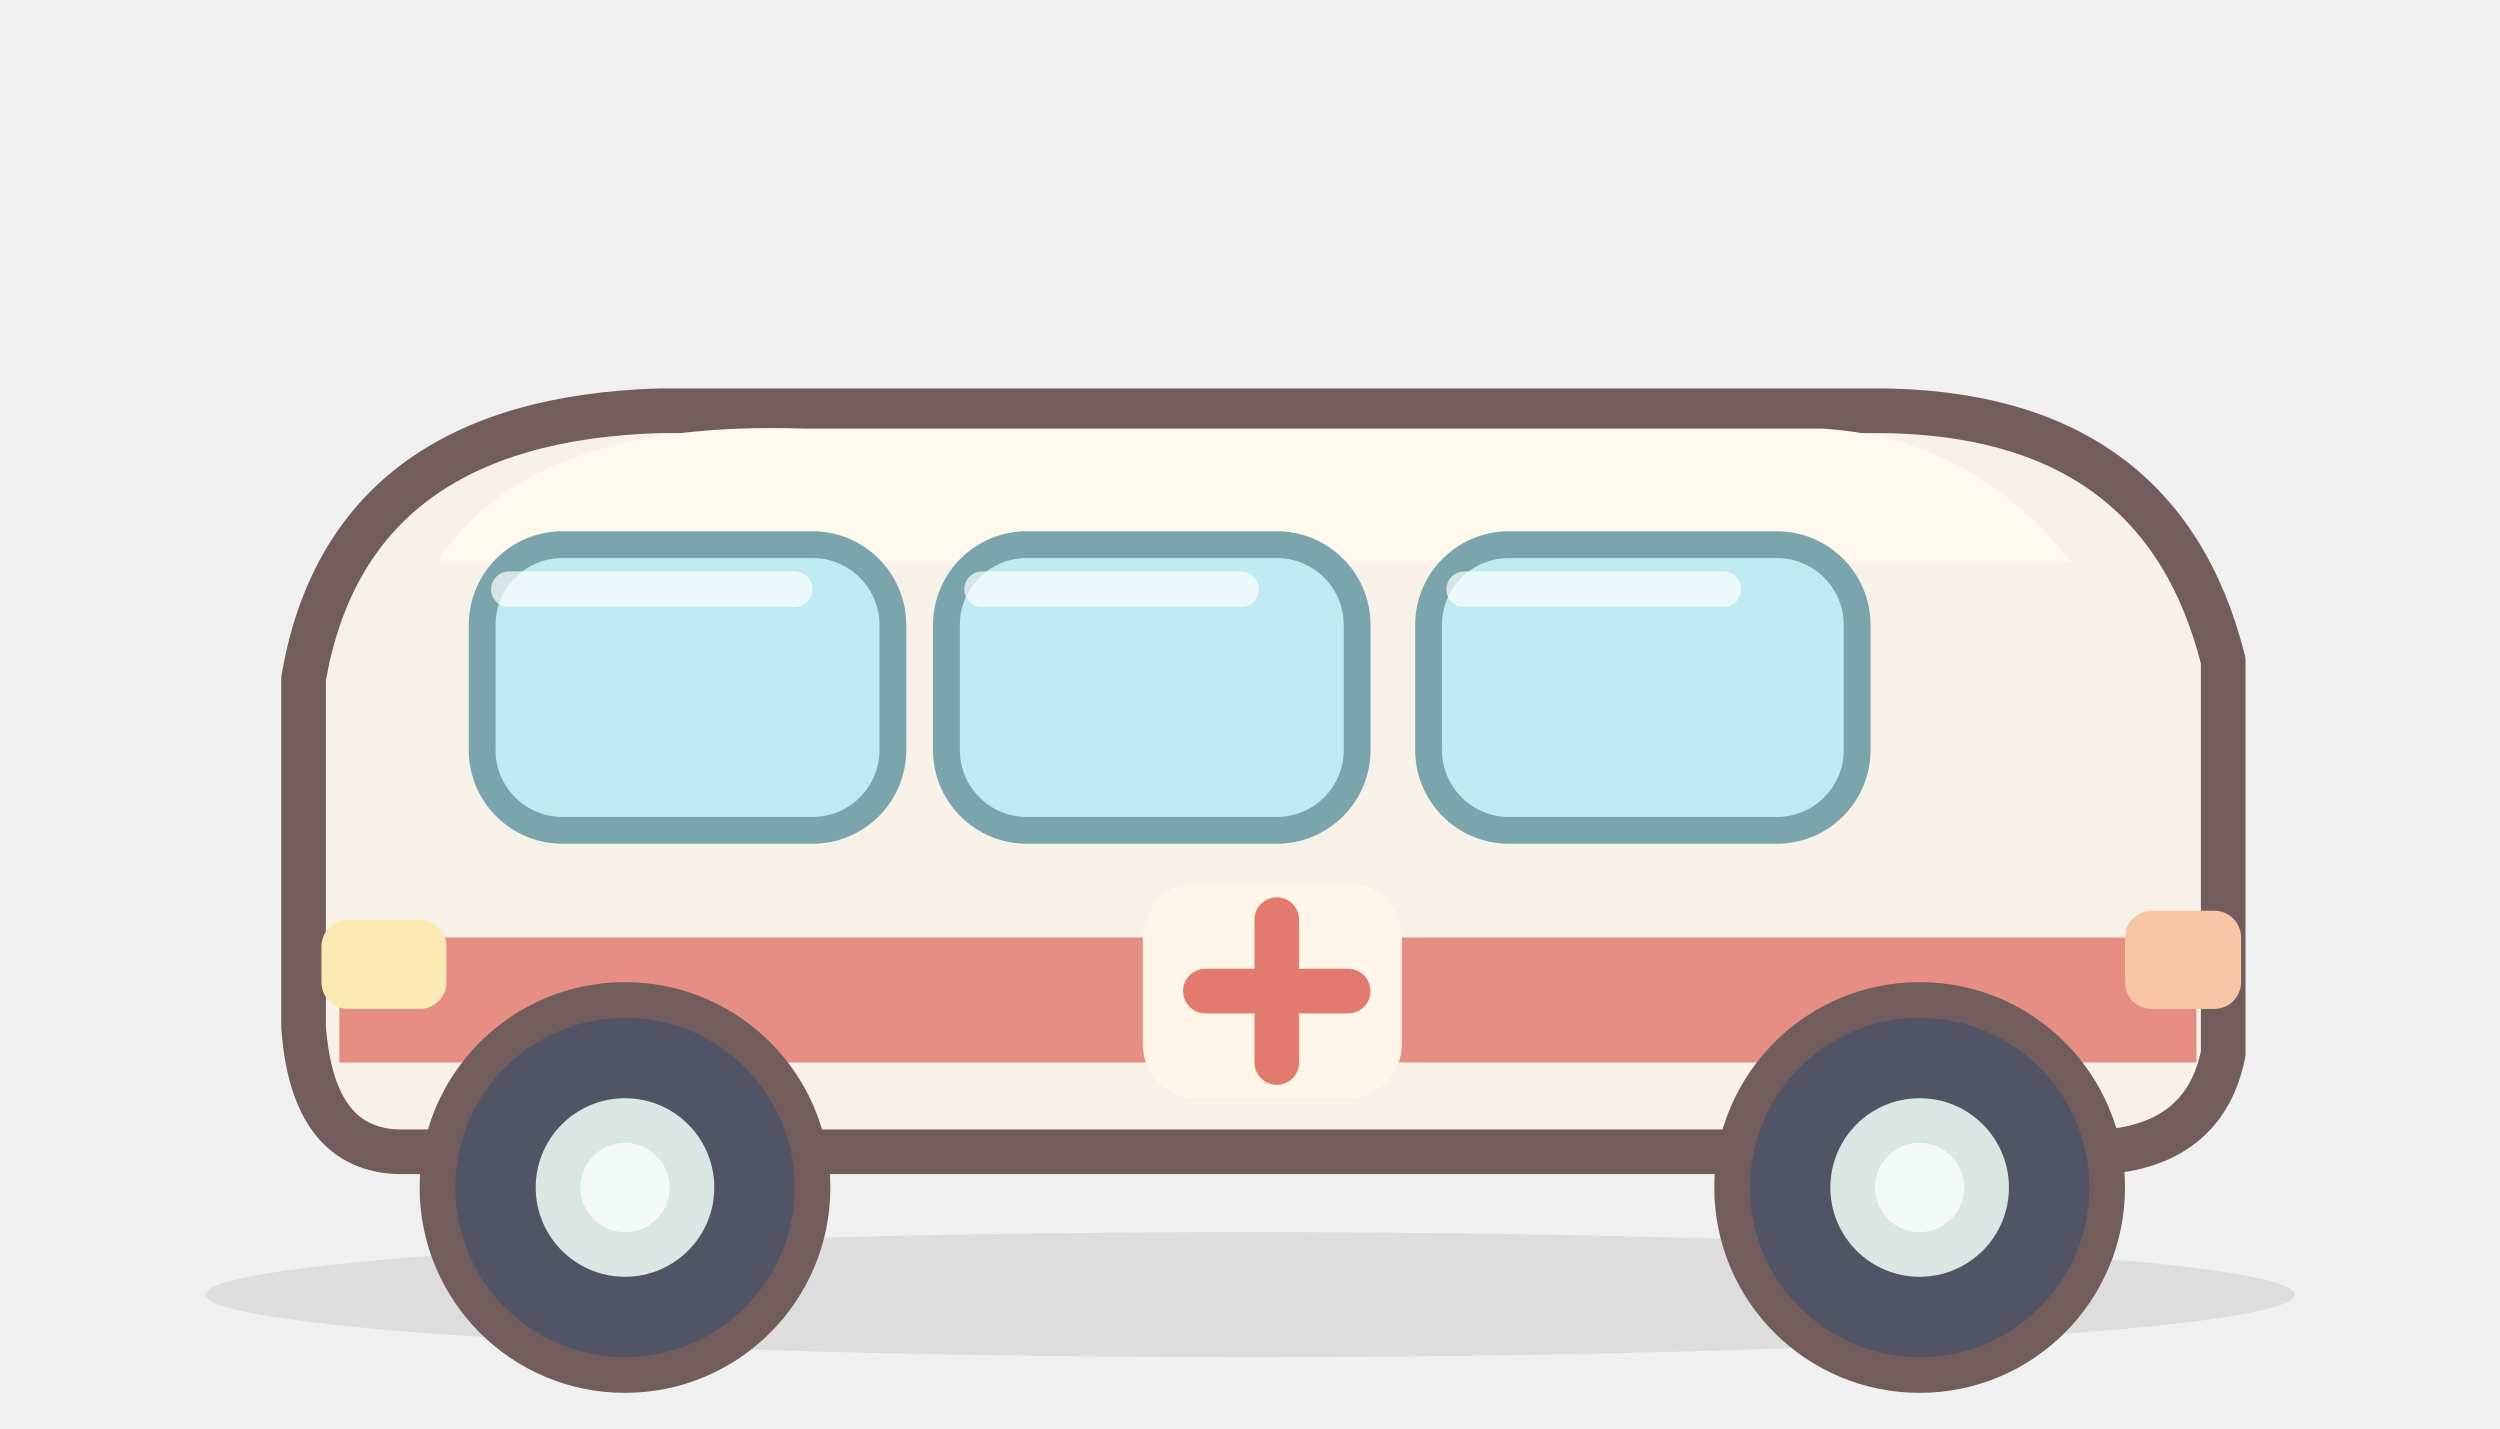
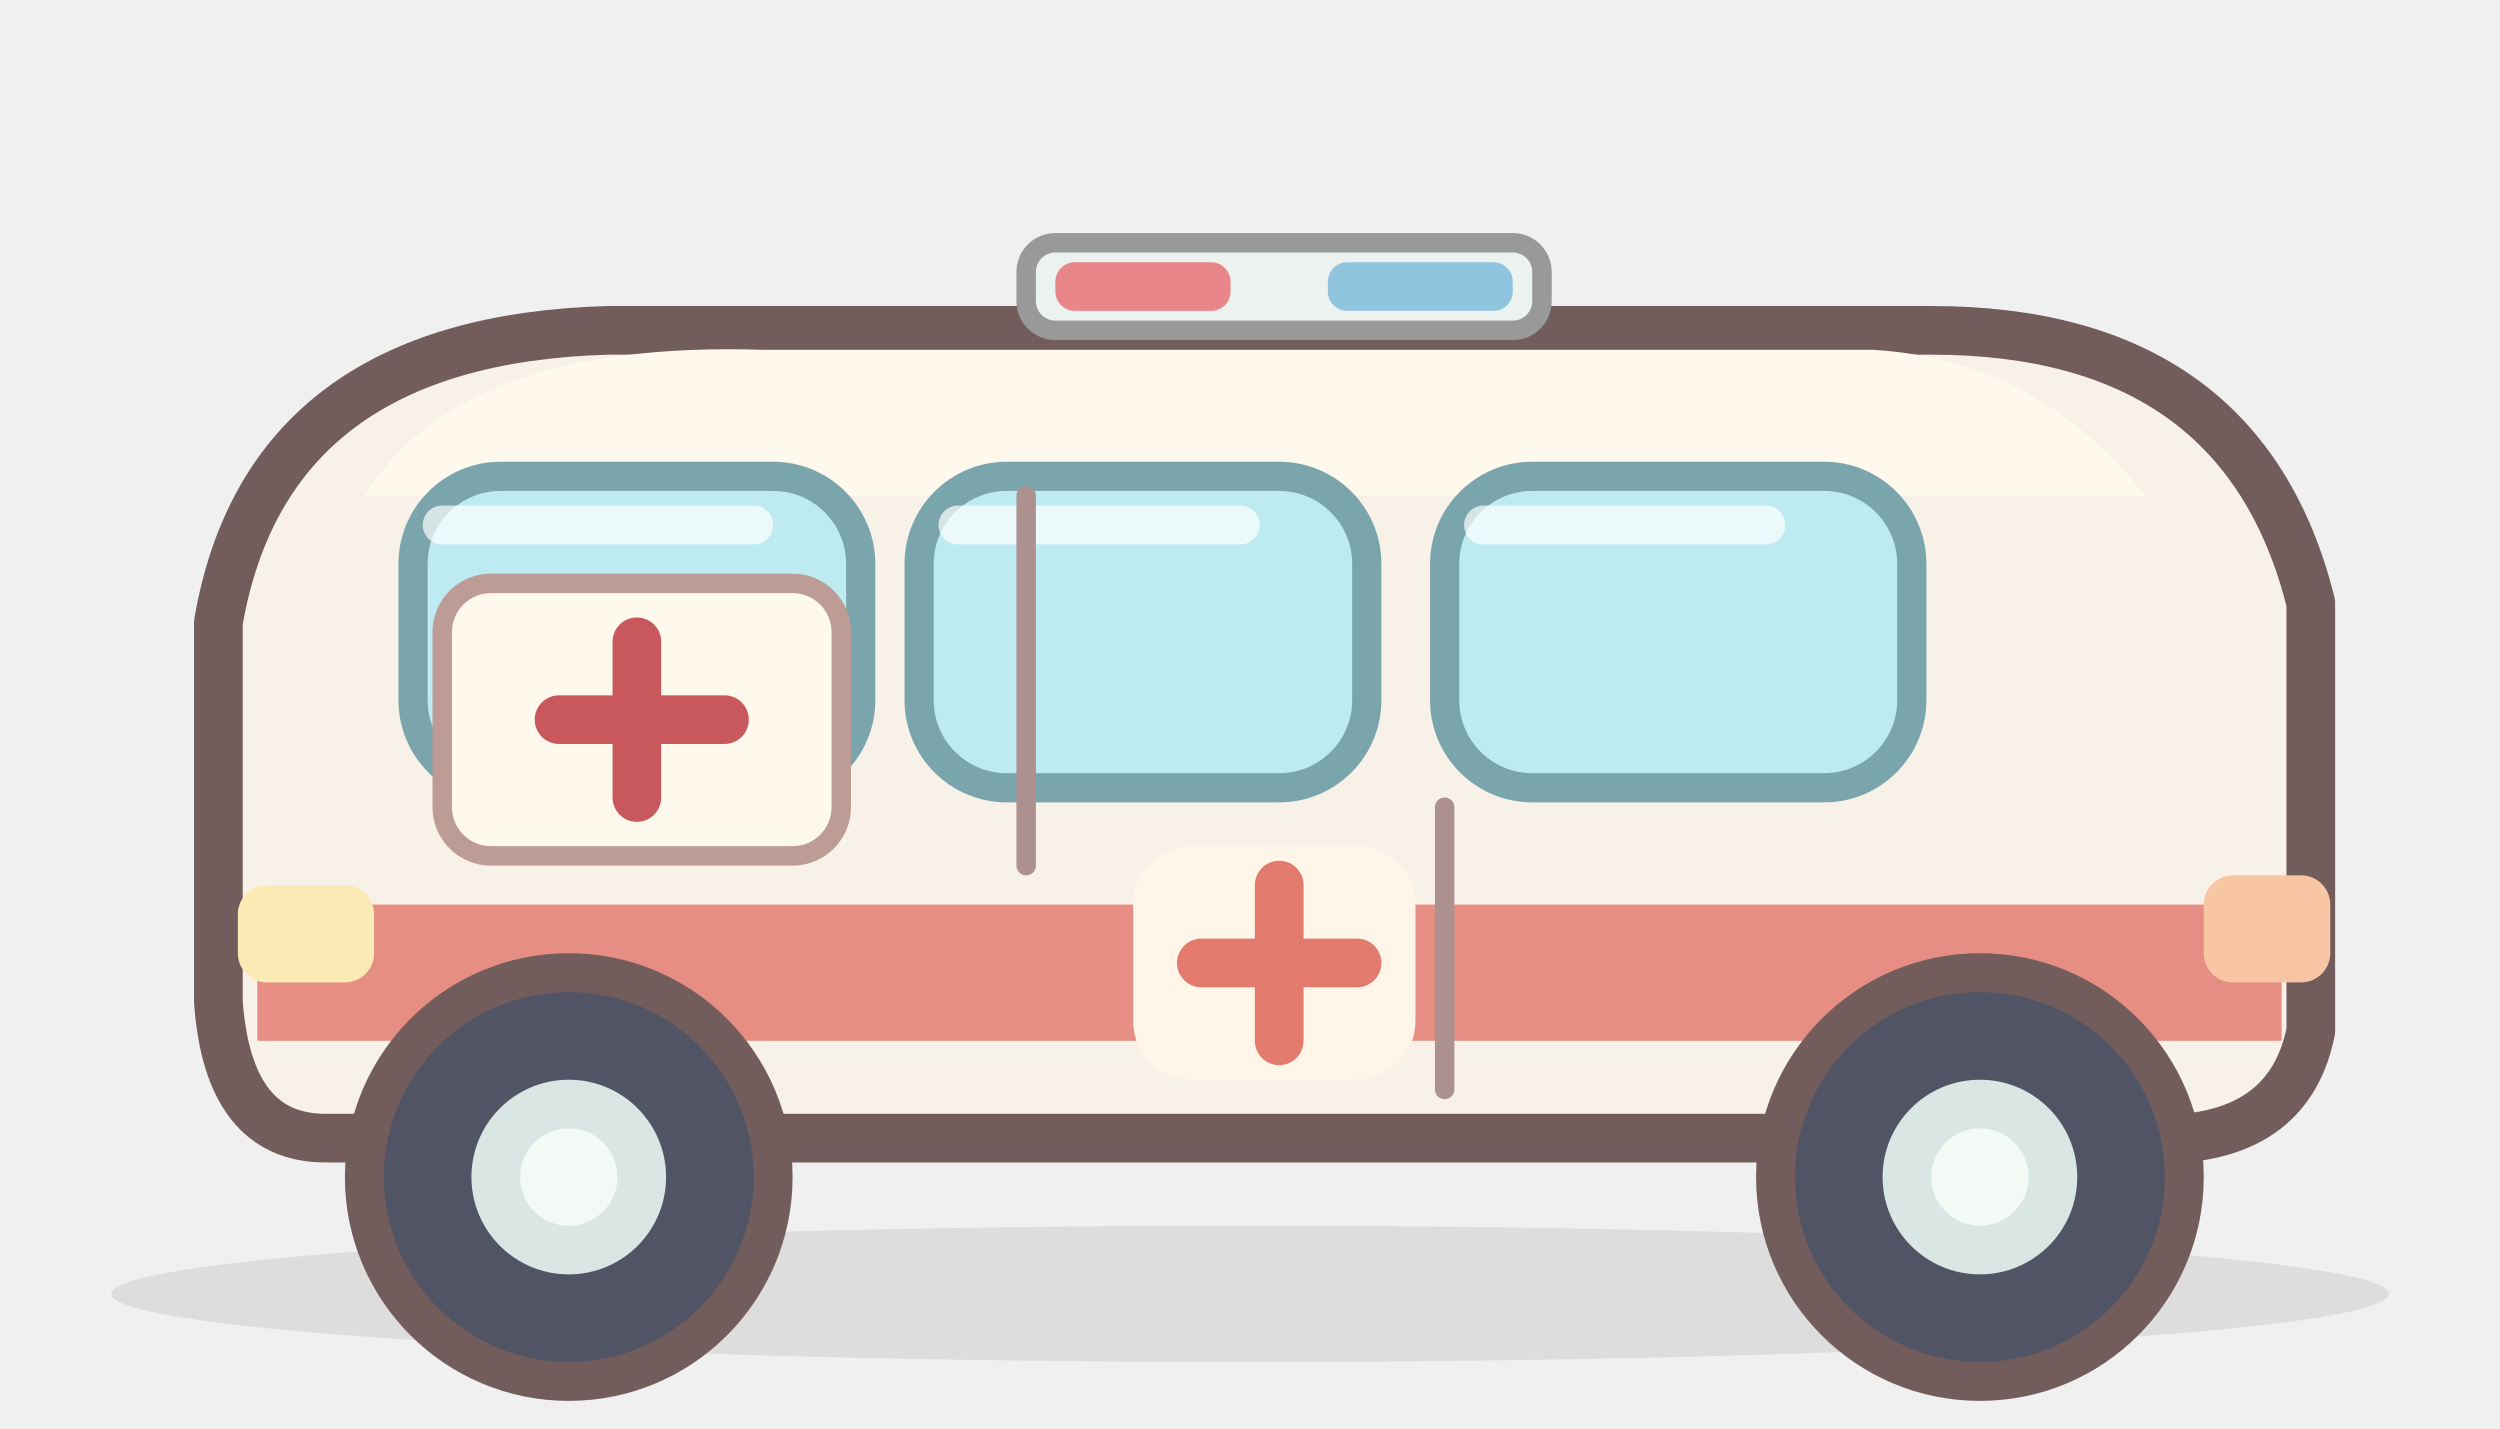
<svg xmlns="http://www.w3.org/2000/svg" width="280" height="160" viewBox="0 0 280 160">
-   <g stroke-linejoin="round" stroke-linecap="round">
+   <g transform="translate(140 146) scale(1.09) translate(-140 -146)" stroke-linejoin="round" stroke-linecap="round">
    <ellipse cx="140" cy="145" rx="117" ry="7" fill="#534C52" opacity=".12" />
    <path d="M34 115V76Q39 47 74 46H210Q242 46 249 74V118Q247 128 236 129H45Q35 129 34 115Z" fill="#F7F1E8" stroke="#725C5C" stroke-width="5" />
    <path d="M49 63Q59 47 90 48H204Q221 49 232 63Z" fill="#FFF8ED" />
    <path d="M38 105H246V119H38Z" fill="#E48176" opacity=".88" />
    <g>
      <rect x="54" y="61" width="46" height="32" rx="9" fill="#BEEAF1" stroke="#7AA5AC" stroke-width="3" />
      <rect x="106" y="61" width="46" height="32" rx="9" fill="#BEEAF1" stroke="#7AA5AC" stroke-width="3" />
      <rect x="160" y="61" width="48" height="32" rx="9" fill="#BEEAF1" stroke="#7AA5AC" stroke-width="3" />
      <path d="M57 66L89 66M110 66L139 66M164 66L193 66" stroke="#FFF" opacity=".7" stroke-width="4" />
    </g>
    <rect x="36" y="103" width="14" height="10" rx="3" fill="#FCEAB5" />
    <rect x="238" y="102" width="13" height="11" rx="3" fill="#F8C6A5" />
    <ellipse cx="70" cy="133" rx="21" ry="21" fill="#515464" stroke="#725C5C" stroke-width="4" />
    <ellipse cx="215" cy="133" rx="21" ry="21" fill="#515464" stroke="#725C5C" stroke-width="4" />
    <circle cx="70" cy="133" r="10" fill="#DAE6E4" />
    <circle cx="215" cy="133" r="10" fill="#DAE6E4" />
    <circle cx="70" cy="133" r="5" fill="#F3FAF6" />
    <circle cx="215" cy="133" r="5" fill="#F3FAF6" />
    <rect x="128" y="99" width="29" height="24" rx="6" fill="#FFF5E8" />
    <path d="M143 103V119M135 111H151" stroke="#E27A6D" stroke-width="5" />
+     <rect x="57" y="72" width="41" height="28" rx="5" fill="#FFF9ED" stroke="#BD9C96" stroke-width="2" />
+     <path d="M77 78v16M69 86h17" stroke="#C9585D" stroke-width="5" />
+     <path d="M117 63v38M160 95v29" stroke="#AC918F" stroke-width="2" />
+     <rect x="117" y="37" width="53" height="9" rx="3" fill="#EBF2EF" stroke="#999" stroke-width="2" />
+     <rect x="120" y="39" width="18" height="5" rx="2" fill="#E88689" />
+     <rect x="148" y="39" width="19" height="5" rx="2" fill="#91C4DE" />
  </g>
</svg>
